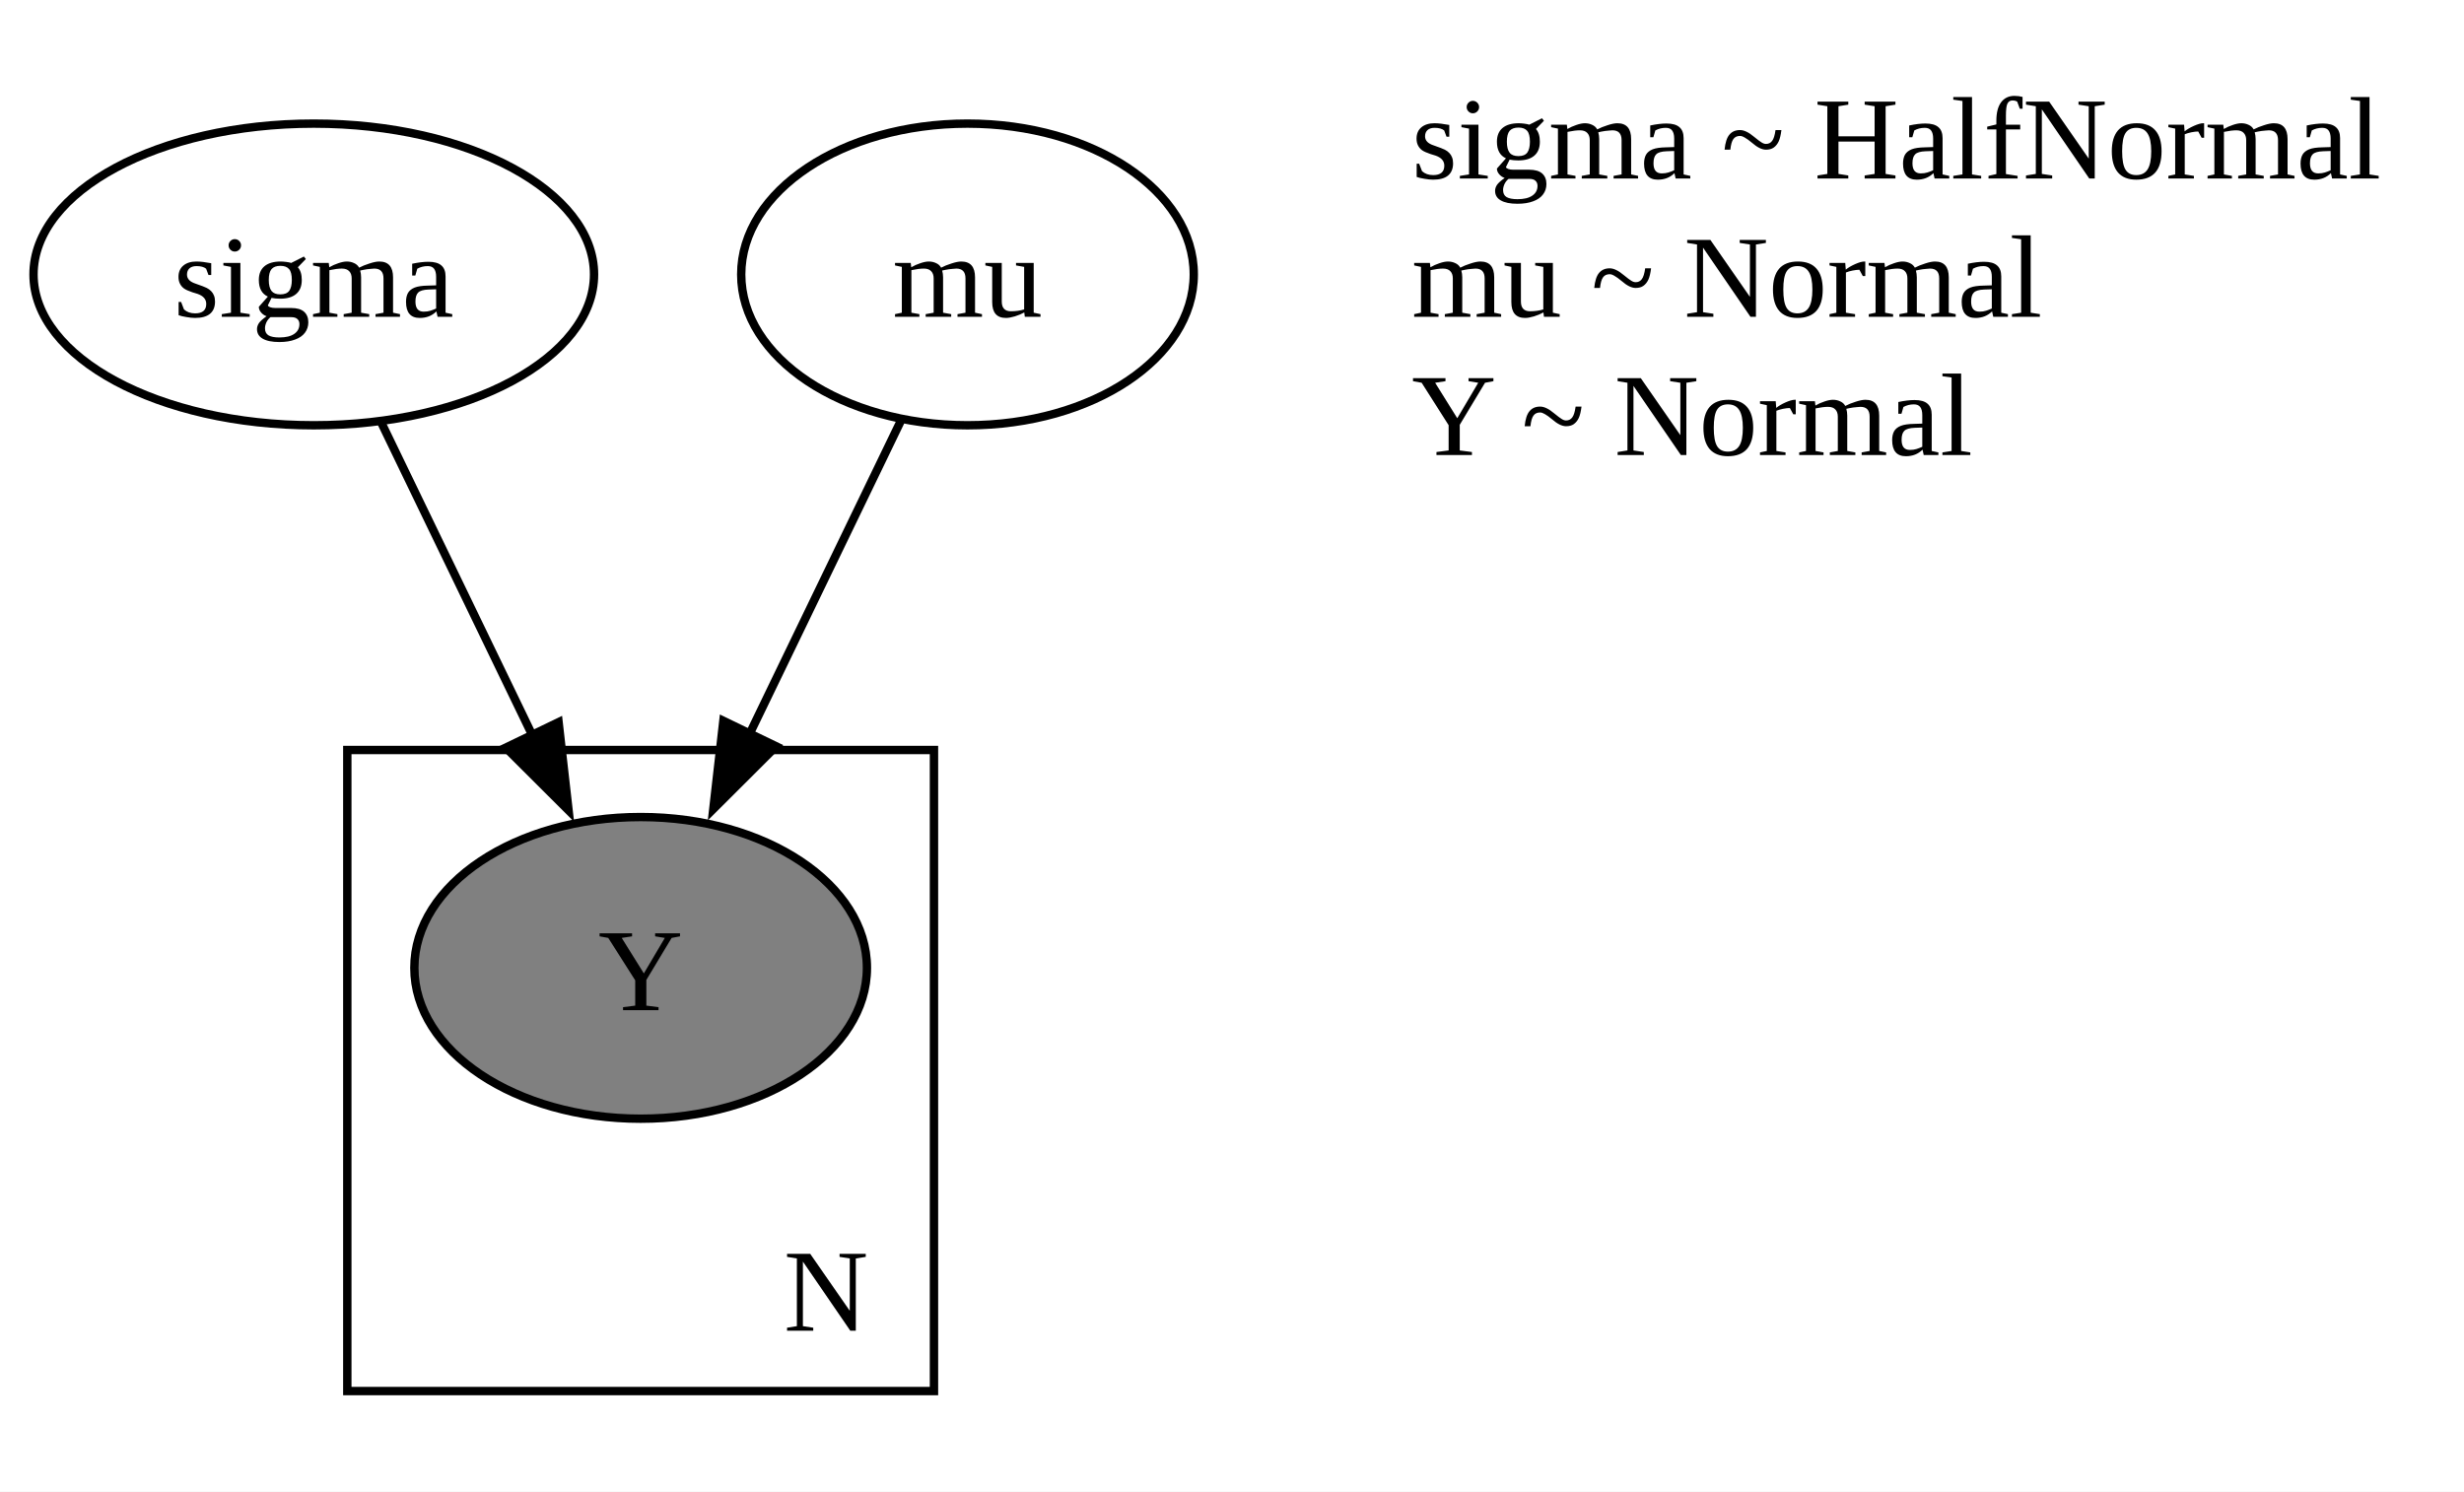
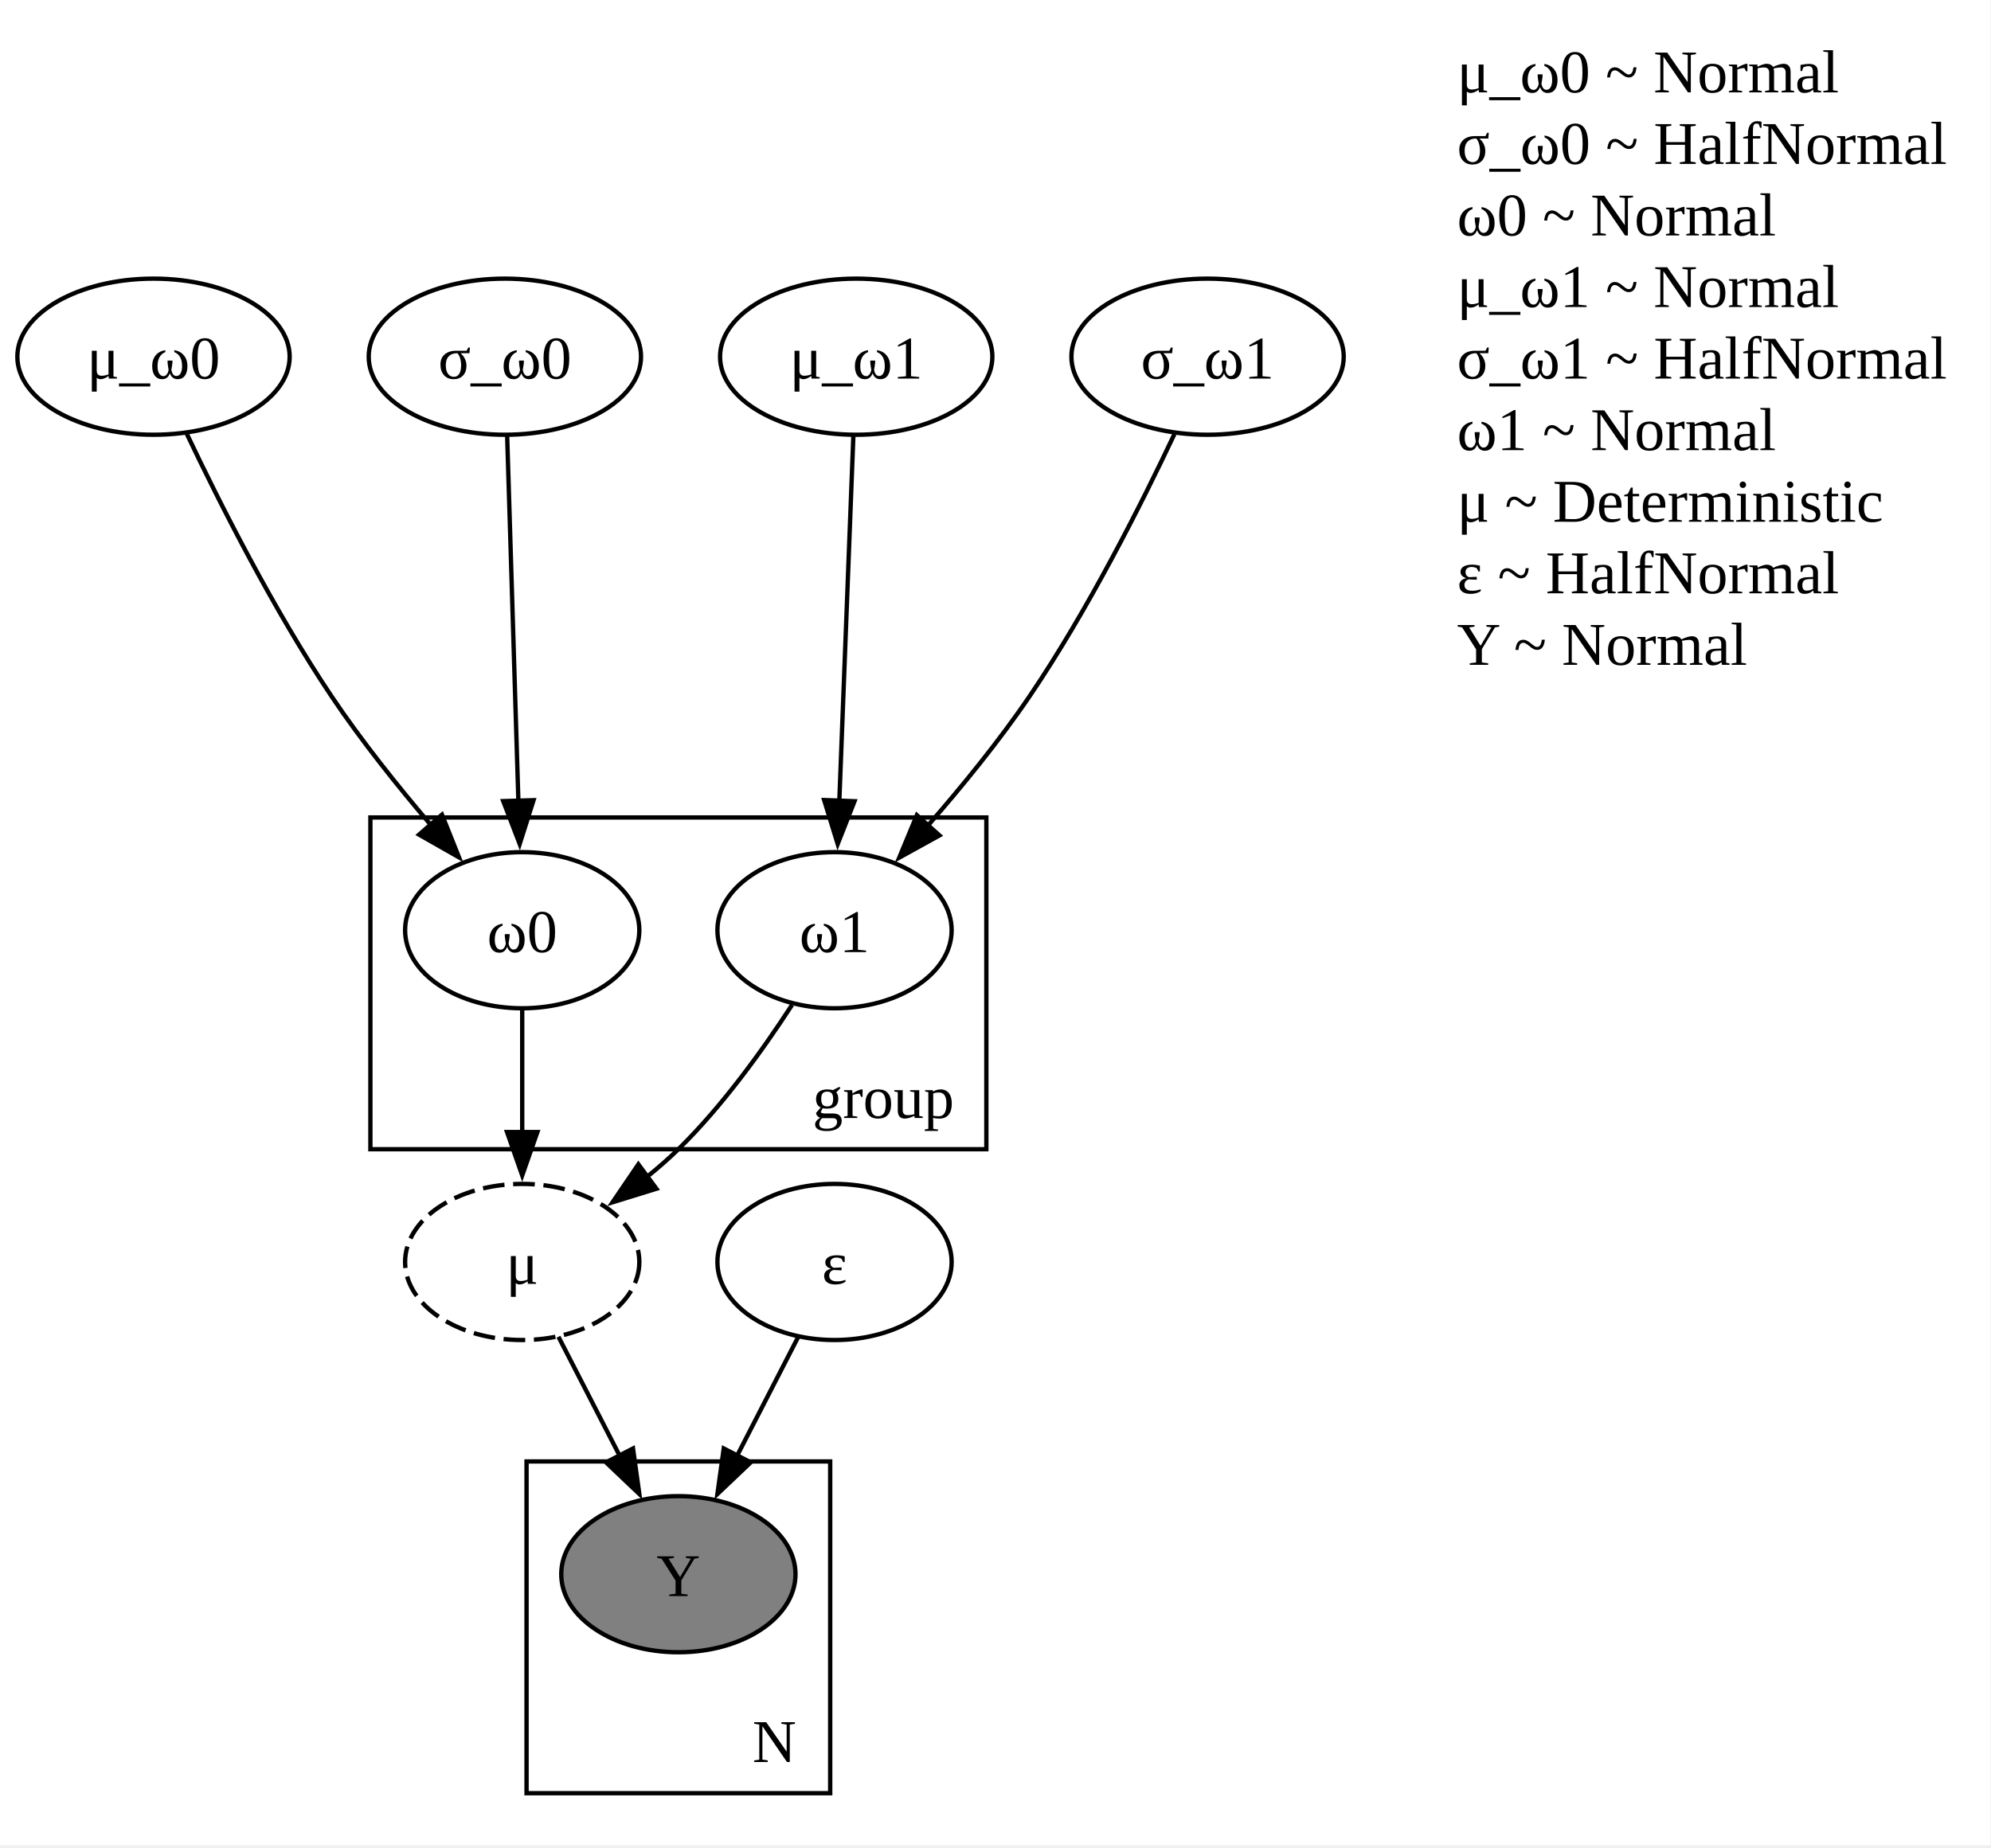
- <svg xmlns="http://www.w3.org/2000/svg" width="294pt" height="178pt" viewBox="0.00 0.00 294.00 178.00">
-   <g id="graph0" class="graph" transform="scale(1 1) rotate(0) translate(4 174)">
-     <polygon fill="white" stroke="none" points="-4,4 -4,-174 290.44,-174 290.44,4 -4,4" />
+ <svg xmlns="http://www.w3.org/2000/svg" width="459pt" height="426pt" viewBox="0.00 0.00 459.00 426.00">
+   <g id="graph0" class="graph" transform="scale(1 1) rotate(0) translate(4 421.5)">
+     <polygon fill="white" stroke="none" points="-4,4 -4,-421.5 454.89,-421.5 454.89,4 -4,4" />
    <g id="clust1" class="cluster">
-       <polygon fill="none" stroke="black" points="37.44,-8 37.44,-84.5 107.44,-84.5 107.44,-8 37.44,-8" />
-       <text xml:space="preserve" text-anchor="middle" x="94.56" y="-15.2" font-family="Times New Roman,serif" font-size="14.00">N</text>
+       <polygon fill="none" stroke="black" points="81.39,-156.5 81.39,-233 223.39,-233 223.39,-156.5 81.39,-156.5" />
+       <text xml:space="preserve" text-anchor="middle" x="199.64" y="-163.7" font-family="Times New Roman,serif" font-size="14.00">group</text>
+     </g>
+     <g id="clust2" class="cluster">
+       <polygon fill="none" stroke="black" points="117.39,-8 117.39,-84.5 187.39,-84.5 187.39,-8 117.39,-8" />
+       <text xml:space="preserve" text-anchor="middle" x="174.52" y="-15.2" font-family="Times New Roman,serif" font-size="14.00">N</text>
    </g>
    <g id="node1" class="node">
-       <ellipse fill="white" stroke="black" cx="33.44" cy="-141.25" rx="33.44" ry="18" />
-       <text xml:space="preserve" text-anchor="middle" x="33.44" y="-136.2" font-family="Times New Roman,serif" font-size="14.00">sigma</text>
+       <ellipse fill="white" stroke="black" cx="31.39" cy="-339.25" rx="31.39" ry="18" />
+       <text xml:space="preserve" text-anchor="middle" x="31.39" y="-334.2" font-family="Times New Roman,serif" font-size="14.00">μ_ω0</text>
+     </g>
+     <g id="node7" class="node">
+       <ellipse fill="white" stroke="black" cx="116.39" cy="-207" rx="27" ry="18" />
+       <text xml:space="preserve" text-anchor="middle" x="116.39" y="-201.95" font-family="Times New Roman,serif" font-size="14.00">ω0</text>
+     </g>
+     <g id="edge1" class="edge">
+       <path fill="none" stroke="black" d="M39.09,-321.41C46.71,-305.37 59.12,-280.8 72.39,-261 79.28,-250.72 87.79,-240.09 95.49,-231.07" />
+       <polygon fill="black" stroke="black" points="97.89,-233.64 101.82,-223.8 92.61,-229.04 97.89,-233.64" />
+     </g>
+     <g id="node2" class="node">
+       <ellipse fill="white" stroke="black" cx="112.39" cy="-339.25" rx="31.39" ry="18" />
+       <text xml:space="preserve" text-anchor="middle" x="112.39" y="-334.2" font-family="Times New Roman,serif" font-size="14.00">σ_ω0</text>
+     </g>
+     <g id="edge2" class="edge">
+       <path fill="none" stroke="black" d="M112.92,-320.95C113.58,-299.45 114.72,-262.43 115.51,-236.66" />
+       <polygon fill="black" stroke="black" points="119,-236.98 115.81,-226.88 112.01,-236.77 119,-236.98" />
    </g>
    <g id="node3" class="node">
-       <ellipse fill="grey" stroke="black" cx="72.44" cy="-58.5" rx="27" ry="18" />
-       <text xml:space="preserve" text-anchor="middle" x="72.44" y="-53.45" font-family="Times New Roman,serif" font-size="14.00">Y</text>
+       <ellipse fill="white" stroke="black" cx="193.39" cy="-339.25" rx="31.39" ry="18" />
+       <text xml:space="preserve" text-anchor="middle" x="193.39" y="-334.2" font-family="Times New Roman,serif" font-size="14.00">μ_ω1</text>
    </g>
-     <g id="edge1" class="edge">
-       <path fill="none" stroke="black" d="M41.52,-123.52C46.73,-112.73 53.62,-98.46 59.58,-86.13" />
-       <polygon fill="black" stroke="black" points="62.65,-87.82 63.84,-77.3 56.34,-84.78 62.65,-87.82" />
+     <g id="node8" class="node">
+       <ellipse fill="white" stroke="black" cx="188.39" cy="-207" rx="27" ry="18" />
+       <text xml:space="preserve" text-anchor="middle" x="188.39" y="-201.95" font-family="Times New Roman,serif" font-size="14.00">ω1</text>
    </g>
-     <g id="node2" class="node">
-       <ellipse fill="white" stroke="black" cx="111.44" cy="-141.25" rx="27" ry="18" />
-       <text xml:space="preserve" text-anchor="middle" x="111.44" y="-136.2" font-family="Times New Roman,serif" font-size="14.00">mu</text>
-     </g>
-     <g id="edge2" class="edge">
-       <path fill="none" stroke="black" d="M103.55,-123.91C98.35,-113.14 91.42,-98.8 85.42,-86.38" />
-       <polygon fill="black" stroke="black" points="88.61,-84.94 81.11,-77.46 82.31,-87.98 88.61,-84.94" />
+     <g id="edge3" class="edge">
+       <path fill="none" stroke="black" d="M192.73,-320.95C191.9,-299.45 190.48,-262.43 189.49,-236.66" />
+       <polygon fill="black" stroke="black" points="193,-236.74 189.12,-226.88 186,-237.01 193,-236.74" />
    </g>
    <g id="node4" class="node">
-       <text xml:space="preserve" text-anchor="start" x="164.44" y="-152.7" font-family="Times New Roman,serif" font-size="14.00">sigma ~ HalfNormal</text>
-       <text xml:space="preserve" text-anchor="start" x="164.44" y="-136.2" font-family="Times New Roman,serif" font-size="14.00">mu ~ Normal</text>
-       <text xml:space="preserve" text-anchor="start" x="164.44" y="-119.7" font-family="Times New Roman,serif" font-size="14.00">Y ~ Normal</text>
+       <ellipse fill="white" stroke="black" cx="274.39" cy="-339.25" rx="31.39" ry="18" />
+       <text xml:space="preserve" text-anchor="middle" x="274.39" y="-334.2" font-family="Times New Roman,serif" font-size="14.00">σ_ω1</text>
+     </g>
+     <g id="edge4" class="edge">
+       <path fill="none" stroke="black" d="M266.74,-321.38C259.16,-305.31 246.77,-280.73 233.39,-261 226.38,-250.66 217.68,-240.02 209.81,-231.01" />
+       <polygon fill="black" stroke="black" points="212.58,-228.86 203.31,-223.74 207.37,-233.53 212.58,-228.86" />
+     </g>
+     <g id="node5" class="node">
+       <ellipse fill="white" stroke="black" stroke-dasharray="5,2" cx="116.39" cy="-130.5" rx="27" ry="18" />
+       <text xml:space="preserve" text-anchor="middle" x="116.39" y="-125.45" font-family="Times New Roman,serif" font-size="14.00">μ</text>
+     </g>
+     <g id="node9" class="node">
+       <ellipse fill="grey" stroke="black" cx="152.39" cy="-58.5" rx="27" ry="18" />
+       <text xml:space="preserve" text-anchor="middle" x="152.39" y="-53.45" font-family="Times New Roman,serif" font-size="14.00">Y</text>
+     </g>
+     <g id="edge7" class="edge">
+       <path fill="none" stroke="black" d="M124.74,-113.26C128.97,-105.05 134.2,-94.87 138.97,-85.59" />
+       <polygon fill="black" stroke="black" points="141.93,-87.49 143.39,-76.99 135.71,-84.29 141.93,-87.49" />
+     </g>
+     <g id="node6" class="node">
+       <ellipse fill="white" stroke="black" cx="188.39" cy="-130.5" rx="27" ry="18" />
+       <text xml:space="preserve" text-anchor="middle" x="188.39" y="-125.45" font-family="Times New Roman,serif" font-size="14.00">ε</text>
+     </g>
+     <g id="edge8" class="edge">
+       <path fill="none" stroke="black" d="M180.04,-113.26C175.82,-105.05 170.58,-94.87 165.81,-85.59" />
+       <polygon fill="black" stroke="black" points="169.07,-84.29 161.39,-76.99 162.85,-87.49 169.07,-84.29" />
+     </g>
+     <g id="edge5" class="edge">
+       <path fill="none" stroke="black" d="M116.39,-188.72C116.39,-180.32 116.39,-169.99 116.39,-160.43" />
+       <polygon fill="black" stroke="black" points="119.89,-160.46 116.39,-150.46 112.89,-160.46 119.89,-160.46" />
+     </g>
+     <g id="edge6" class="edge">
+       <path fill="none" stroke="black" d="M178.59,-189.77C171.96,-179.55 162.57,-166.46 152.39,-156.5 150.17,-154.33 147.75,-152.22 145.24,-150.2" />
+       <polygon fill="black" stroke="black" points="147.33,-147.39 137.21,-144.26 143.17,-153.02 147.33,-147.39" />
+     </g>
+     <g id="node10" class="node">
+       <text xml:space="preserve" text-anchor="start" x="331.89" y="-400.2" font-family="Times New Roman,serif" font-size="14.00">μ_ω0 ~ Normal</text>
+       <text xml:space="preserve" text-anchor="start" x="331.89" y="-383.7" font-family="Times New Roman,serif" font-size="14.00">σ_ω0 ~ HalfNormal</text>
+       <text xml:space="preserve" text-anchor="start" x="331.89" y="-367.2" font-family="Times New Roman,serif" font-size="14.00">ω0 ~ Normal</text>
+       <text xml:space="preserve" text-anchor="start" x="331.89" y="-350.7" font-family="Times New Roman,serif" font-size="14.00">μ_ω1 ~ Normal</text>
+       <text xml:space="preserve" text-anchor="start" x="331.89" y="-334.2" font-family="Times New Roman,serif" font-size="14.00">σ_ω1 ~ HalfNormal</text>
+       <text xml:space="preserve" text-anchor="start" x="331.89" y="-317.7" font-family="Times New Roman,serif" font-size="14.00">ω1 ~ Normal</text>
+       <text xml:space="preserve" text-anchor="start" x="331.89" y="-301.2" font-family="Times New Roman,serif" font-size="14.00">μ ~ Deterministic</text>
+       <text xml:space="preserve" text-anchor="start" x="331.89" y="-284.7" font-family="Times New Roman,serif" font-size="14.00">ε ~ HalfNormal</text>
+       <text xml:space="preserve" text-anchor="start" x="331.89" y="-268.2" font-family="Times New Roman,serif" font-size="14.00">Y ~ Normal</text>
    </g>
  </g>
</svg>
